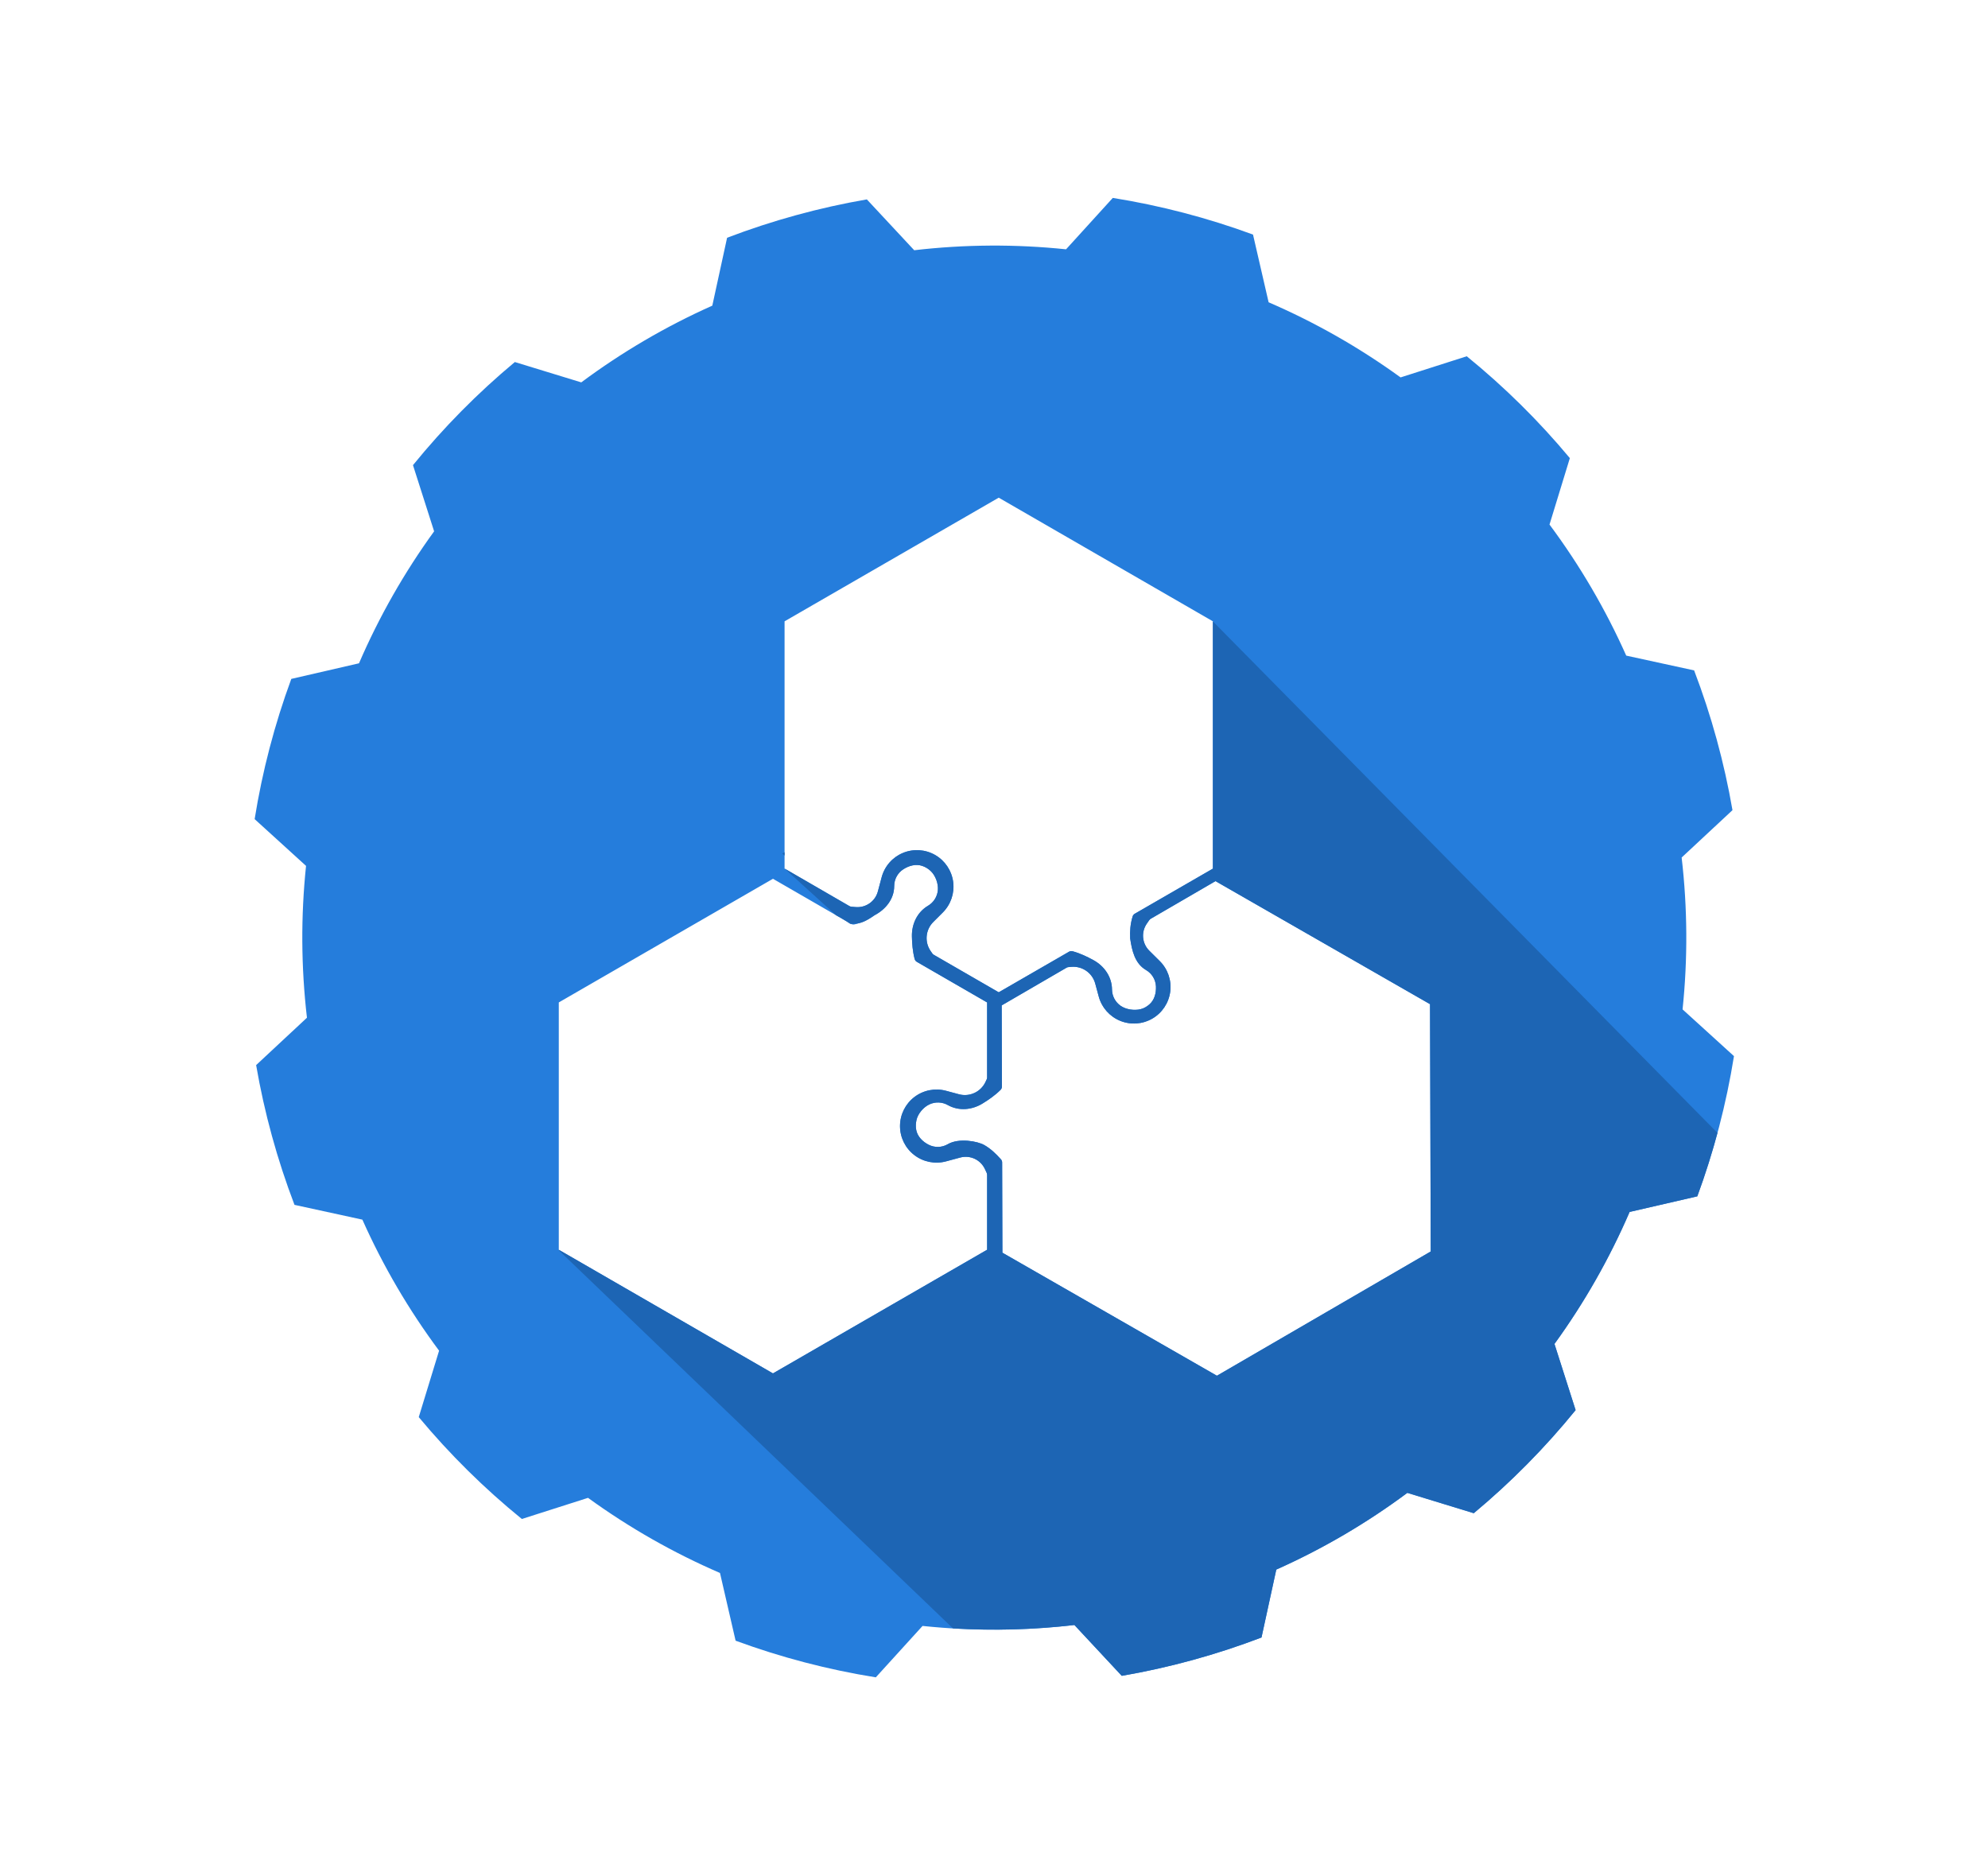
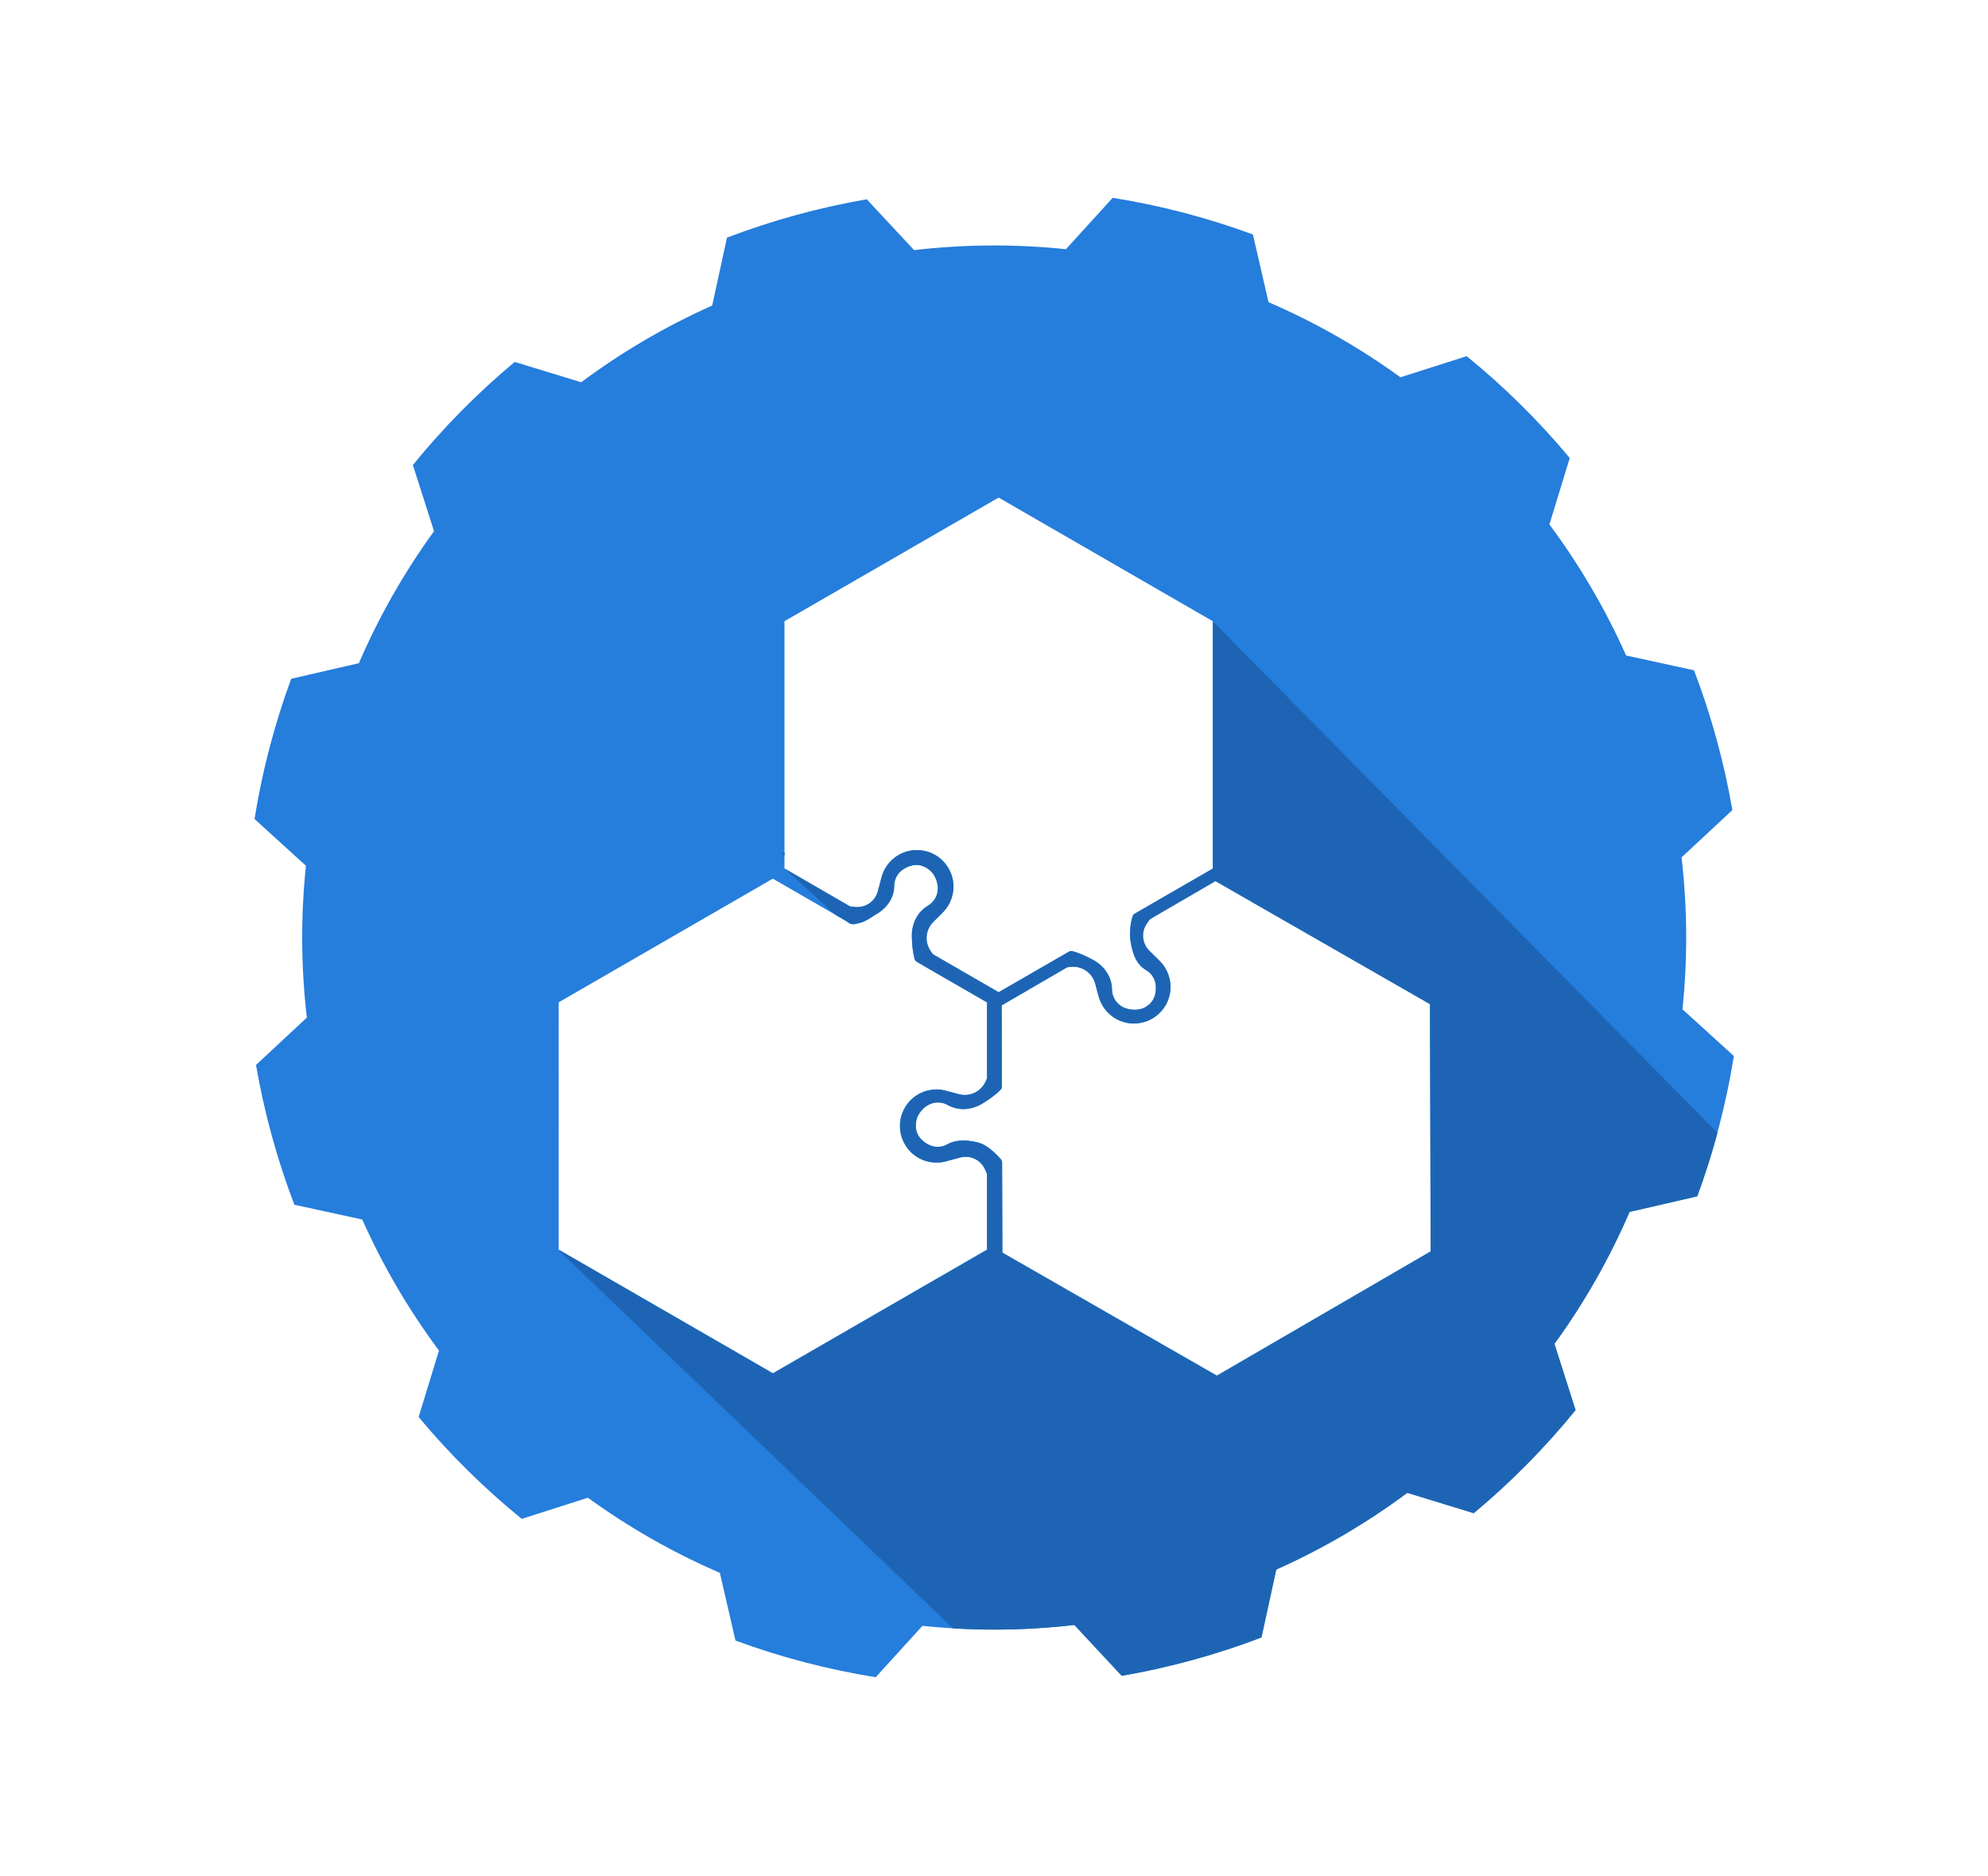
- <svg xmlns="http://www.w3.org/2000/svg" width="100%" height="100%" viewBox="0 0 2167 2044" version="1.1" xml:space="preserve" style="fill-rule:evenodd;clip-rule:evenodd;stroke-linejoin:round;stroke-miterlimit:2;">
-   <g transform="matrix(1,0,0,1,-5474,-150)">
-     <g transform="matrix(1,0,0,1,2838,0)">
-       <g id="transparent" transform="matrix(0.784337,0,0,0.943788,4322.22,1122.244)">
-         <rect x="-2148.626" y="-1030.015" width="2761.203" height="2165.427" style="fill:none;" />
-         <g id="Image" transform="matrix(4.554867,0,0,3.785333,-2770.613,-1086.784)">
-           <g id="Outer-Cog" transform="matrix(2.012643,0.526226,-0.526226,2.012643,-733.5276,-1343.633)">
-             <path d="M756.223,512.868L760.948,521.894C768.309,523.021 775.523,524.954 782.461,527.659L791.066,522.204L791.069,522.204C797.533,525.143 803.697,528.702 809.474,532.83L809.475,532.833L809.054,543.012C814.865,547.668 820.147,552.949 824.802,558.761L834.982,558.34L834.985,558.341C839.113,564.118 842.672,570.282 845.611,576.746L845.611,576.749L840.156,585.354C842.861,592.292 844.794,599.506 845.921,606.867L854.947,611.592L854.949,611.595C855.635,618.662 855.635,625.779 854.949,632.847L854.947,632.849L845.921,637.574C844.794,644.935 842.861,652.149 840.156,659.087L845.611,667.692L845.611,667.696C842.672,674.159 839.113,680.323 834.985,686.1L834.982,686.102L824.802,685.681C820.147,691.492 814.865,696.773 809.054,701.429L809.475,711.608L809.474,711.611C803.697,715.74 797.533,719.298 791.069,722.237L791.066,722.237L782.461,716.783C775.523,719.487 768.309,721.421 760.948,722.547L756.223,731.573L756.22,731.575C749.153,732.262 742.036,732.262 734.968,731.575L734.966,731.573L730.24,722.547C722.88,721.421 715.666,719.487 708.728,716.783L700.123,722.237L700.119,722.237C693.656,719.298 687.492,715.74 681.715,711.611L681.713,711.608L682.134,701.429C676.323,696.773 671.042,691.492 666.386,685.681L656.206,686.102L656.204,686.1C652.075,680.323 648.516,674.159 645.578,667.696L645.578,667.692L651.032,659.087C648.327,652.149 646.394,644.935 645.268,637.574L636.242,632.849L636.24,632.847C635.553,625.779 635.553,618.662 636.24,611.595L636.242,611.592L645.268,606.867C646.394,599.506 648.327,592.292 651.032,585.354L645.578,576.749L645.578,576.746C648.516,570.282 652.075,564.118 656.204,558.341L656.206,558.34L666.386,558.761C671.042,552.949 676.323,547.668 682.134,543.012L681.713,532.833L681.715,532.83C687.492,528.702 693.656,525.143 700.119,522.204L700.123,522.204L708.728,527.659C715.666,524.954 722.88,523.021 730.24,521.894L734.966,512.868L734.968,512.866C742.036,512.18 749.153,512.18 756.22,512.866L756.223,512.868ZM735.086,628.21C734.505,627.181 734.138,626.09 733.858,625.104C733.366,623.38 733.7,621.471 735.005,620.16C735.681,619.481 735.987,618.515 735.823,617.57C735.66,616.626 734.952,615.604 734.114,615.139C733.684,614.901 733.219,614.753 732.709,614.716C731.725,614.646 730.818,615.168 730.151,615.895C729.485,616.622 729.229,617.635 729.471,618.591L729.484,618.649C729.939,620.45 729.143,622.232 727.789,623.471C727.155,624.301 726.314,624.991 725.257,625.535C725.105,625.613 724.929,625.631 724.764,625.585L712.003,622.083L686.2,647.574L695.375,682.665L730.352,692.265L756.155,666.774L753.38,656.161C753.351,656.05 753.298,655.947 753.224,655.859L752.834,655.392C751.871,654.24 750.221,653.944 748.918,654.688L747.047,655.757C745.599,656.583 743.849,656.689 742.313,656.043C740.776,655.397 739.628,654.072 739.206,652.459L739.205,652.458C738.784,650.845 739.137,649.129 740.16,647.813C741.183,646.497 742.76,645.733 744.426,645.744L746.392,645.758C748.016,645.769 749.413,644.61 749.7,643.011L749.777,642.587C749.791,642.506 749.788,642.423 749.767,642.344L746.98,631.683L735.499,628.531C735.324,628.483 735.176,628.368 735.086,628.21ZM757.205,621.25C758.387,621.261 759.515,621.489 760.51,621.739C762.248,622.176 763.734,623.419 764.218,625.205C764.468,626.13 765.151,626.878 766.051,627.208C766.951,627.539 768.169,627.402 769.011,626.943C769.457,626.7 769.8,626.349 770.08,625.938C770.635,625.123 770.634,624.074 770.338,623.134C770.042,622.193 769.292,621.465 768.344,621.196C768.343,621.194 768.309,621.185 768.301,621.183C766.515,620.676 765.619,618.991 764.908,617.306C764.597,616.329 764.386,615.263 764.437,614.077C764.445,613.905 764.518,613.743 764.64,613.622L774.053,604.323L764.879,569.231L729.901,559.632L704.099,585.123L713.274,620.214L723.852,623.117C723.963,623.148 724.079,623.153 724.192,623.133L724.792,623.029C726.27,622.771 727.352,621.491 727.359,619.989L727.369,617.835C727.377,616.168 728.16,614.6 729.488,613.592C730.816,612.584 732.538,612.252 734.145,612.693L734.147,612.694C735.754,613.135 737.064,614.299 737.692,615.842C738.32,617.386 738.194,619.134 737.35,620.572L736.356,622.267C735.534,623.668 735.84,625.458 737.081,626.506L737.41,626.784C737.472,626.837 737.546,626.876 737.625,626.897L748.251,629.814L756.721,621.447C756.85,621.32 757.024,621.249 757.205,621.25ZM752.131,643.589C751.533,644.609 750.774,645.474 750.063,646.212C748.819,647.503 747.001,648.173 745.212,647.704C744.284,647.461 743.296,647.682 742.561,648.298C741.827,648.914 741.278,650.04 741.319,650.998C741.34,651.498 741.438,651.975 741.659,652.425C742.093,653.31 743,653.833 743.963,654.044C744.926,654.255 745.931,653.967 746.636,653.278L746.676,653.238C748.004,651.941 750.738,651.721 751.866,652.023C752.857,652.288 753.775,652.777 754.765,653.435C754.904,653.528 755.005,653.669 755.048,653.831L758.432,666.626L793.437,676.126L819.166,650.561L809.891,615.496L774.887,605.996L767.105,613.728C767.024,613.809 766.961,613.907 766.922,614.015L766.714,614.587C766.202,615.998 766.775,617.573 768.074,618.326L769.937,619.407C771.38,620.243 772.35,621.703 772.564,623.356C772.777,625.009 772.209,626.668 771.026,627.843L771.025,627.844C769.843,629.019 768.182,629.576 766.53,629.353C764.879,629.129 763.425,628.15 762.598,626.703L761.622,624.997C760.815,623.587 759.111,622.962 757.584,623.517L757.179,623.664C757.102,623.692 757.032,623.736 756.974,623.794L749.157,631.561L752.201,643.071C752.247,643.246 752.222,643.432 752.131,643.589Z" style="fill:rgb(37,125,220);" />
-           </g>
-           <g id="Shadow" transform="matrix(1.987429,0,0,1.987429,48.24374,-1301.644)">
-             <path d="M230.505,757.861L307.97,836.381C307.082,839.669 306.048,842.918 304.87,846.118L294.477,848.513C291.387,855.67 287.519,862.465 282.942,868.775L286.188,878.935C281.5,884.703 276.264,890.002 270.554,894.76L260.355,891.637C254.101,896.29 247.354,900.241 240.235,903.417L237.966,913.839C231.022,916.49 223.838,918.462 216.515,919.727L209.243,911.923C203.054,912.644 196.816,912.819 190.602,912.448L130.085,854.405L130.149,854.356L162.964,873.301L195.843,854.318L195.843,842.836C195.843,842.716 195.817,842.598 195.765,842.489L195.494,841.913C194.824,840.491 193.232,839.754 191.714,840.163L189.537,840.75C187.852,841.204 186.052,840.848 184.667,839.786C183.282,838.725 182.47,837.079 182.47,835.334L182.47,835.333C182.47,833.588 183.281,831.943 184.666,830.882C186.05,829.821 187.849,829.464 189.534,829.917L191.521,830.451C193.163,830.892 194.884,830.088 195.599,828.545L195.788,828.136C195.825,828.058 195.843,827.973 195.843,827.887L195.843,816.353C195.843,816.353 186.698,811.073 185.052,810.121C184.887,810.026 184.767,809.87 184.718,809.687C184.402,808.491 184.32,807.289 184.296,806.216C184.256,804.34 185.099,802.496 186.768,801.513C187.632,801.004 188.197,800.107 188.282,799.107C188.367,798.108 187.92,796.885 187.194,796.193C186.822,795.838 186.39,795.565 185.883,795.393C184.906,795.061 183.849,795.349 182.982,795.909C182.114,796.469 181.587,797.427 181.578,798.459C181.578,798.501 181.577,798.513 181.577,798.522C181.56,800.465 180.283,802.06 178.584,802.955C178.109,803.206 177.29,803.915 176.323,804.152C175.646,804.318 174.845,804.301 174.845,804.301C174.845,804.301 173.819,803.587 172.65,802.973L164.737,795.784L174.69,801.555C174.794,801.615 174.91,801.651 175.03,801.661L175.665,801.714C177.231,801.845 178.665,800.834 179.07,799.316L179.651,797.137C180.1,795.451 181.308,794.07 182.92,793.401C184.532,792.732 186.363,792.852 187.874,793.724L187.876,793.725C189.386,794.597 190.405,796.123 190.632,797.852C190.859,799.582 190.268,801.319 189.034,802.551L187.577,804.005C186.374,805.206 186.21,807.099 187.189,808.489L187.449,808.858C187.498,808.928 187.562,808.987 187.637,809.03L197.626,814.797C197.626,814.797 206.771,809.516 208.418,808.567C208.583,808.472 208.778,808.446 208.961,808.495C210.155,808.819 211.237,809.349 212.178,809.865C213.823,810.768 214.998,812.421 215.015,814.357C215.023,815.36 215.518,816.298 216.341,816.871C217.165,817.445 218.435,817.628 219.409,817.387C219.925,817.259 220.365,816.994 220.758,816.651C221.535,815.973 221.812,814.911 221.761,813.88C221.71,812.849 221.144,811.913 220.255,811.39C220.254,811.388 220.223,811.37 220.216,811.365C218.541,810.379 218.08,808.435 217.805,806.541C217.749,805.469 217.818,804.333 218.184,803.146C218.238,802.974 218.354,802.829 218.51,802.739L230.505,795.814L230.505,757.861ZM164.747,793.811L164.39,793.487L164.747,793.295L164.747,793.811ZM197.908,829.774C197.032,830.649 196.034,831.323 195.119,831.883C193.517,832.861 191.498,833.058 189.811,832.109C188.936,831.617 187.876,831.579 186.969,832.009C186.062,832.438 185.209,833.433 184.996,834.414C184.885,834.926 184.859,835.435 184.963,835.949C185.168,836.961 185.948,837.73 186.867,838.198C187.787,838.667 188.881,838.642 189.777,838.131C189.817,838.106 189.821,838.105 189.828,838.101C191.517,837.139 194.343,837.641 195.406,838.245C196.339,838.775 197.139,839.514 197.967,840.442C198.084,840.573 198.149,840.742 198.149,840.918L198.189,854.771L231.122,873.66L263.947,854.584L263.839,816.618L230.905,797.729L220.978,803.499C220.874,803.559 220.785,803.642 220.717,803.741L220.355,804.265C219.463,805.558 219.625,807.305 220.741,808.412L222.343,810C223.582,811.228 224.178,812.964 223.957,814.694C223.735,816.425 222.72,817.954 221.212,818.831L221.21,818.832C219.702,819.708 217.872,819.833 216.259,819.17C214.645,818.506 213.433,817.13 212.978,815.445L212.441,813.459C211.998,811.818 210.437,810.734 208.744,810.891L208.295,810.933C208.21,810.941 208.127,810.967 208.053,811.01L198.081,816.806C198.081,816.806 198.111,827.366 198.115,829.267C198.116,829.457 198.041,829.639 197.908,829.774Z" style="fill:rgb(29,101,180);" />
-           </g>
-         </g>
-       </g>
-     </g>
-   </g>
+ <svg xmlns="http://www.w3.org/2000/svg" xml:space="preserve" style="fill-rule:evenodd;clip-rule:evenodd;stroke-linejoin:round;stroke-miterlimit:2" viewBox="0 0 2167 2044">
+   <path d="M-2148.626-1030.015H612.577v2165.427h-2761.203z" style="fill:none" transform="matrix(.78434 0 0 .94379 1686.22 972.244)" />
+   <path d="m756.223 512.868 4.725 9.026a101.5 101.5 0 0 1 21.513 5.765l8.605-5.455h.003a110 110 0 0 1 18.405 10.626l.001.003-.421 10.179a101.5 101.5 0 0 1 15.748 15.749l10.18-.421.003.001a110 110 0 0 1 10.626 18.405v.003l-5.455 8.605a101.5 101.5 0 0 1 5.765 21.513l9.026 4.725.002.003c.686 7.067.686 14.184 0 21.252l-.002.002-9.026 4.725a101.5 101.5 0 0 1-5.765 21.513l5.455 8.605v.004a110 110 0 0 1-10.626 18.404l-.003.002-10.18-.421a101.5 101.5 0 0 1-15.748 15.748l.421 10.179-.001.003a110 110 0 0 1-18.405 10.626h-.003l-8.605-5.454a101.5 101.5 0 0 1-21.513 5.764l-4.725 9.026-.003.002c-7.067.687-14.184.687-21.252 0l-.002-.002-4.726-9.026a101.5 101.5 0 0 1-21.512-5.764l-8.605 5.454h-.004a110 110 0 0 1-18.404-10.626l-.002-.003.421-10.179a101.5 101.5 0 0 1-15.748-15.748l-10.18.421-.002-.002a110 110 0 0 1-10.626-18.404v-.004l5.454-8.605a101.5 101.5 0 0 1-5.764-21.513l-9.026-4.725-.002-.002a110 110 0 0 1 0-21.252l.002-.003 9.026-4.725a101.5 101.5 0 0 1 5.764-21.513l-5.454-8.605v-.003a110 110 0 0 1 10.626-18.405l.002-.001 10.18.421a101.5 101.5 0 0 1 15.748-15.749l-.421-10.179.002-.003a110 110 0 0 1 18.404-10.626h.004l8.605 5.455a101.5 101.5 0 0 1 21.512-5.765l4.726-9.026.002-.002a110 110 0 0 1 21.252 0zM735.086 628.21c-.581-1.029-.948-2.12-1.228-3.106-.492-1.724-.158-3.633 1.147-4.944a2.96 2.96 0 0 0 .818-2.59c-.163-.944-.871-1.966-1.709-2.431a3.4 3.4 0 0 0-1.405-.423c-.984-.07-1.891.452-2.558 1.179a2.93 2.93 0 0 0-.68 2.696l.013.058c.455 1.801-.341 3.583-1.695 4.822-.634.83-1.475 1.52-2.532 2.064a.68.68 0 0 1-.493.05l-12.761-3.502-25.803 25.491 9.175 35.091 34.977 9.6 25.803-25.491-2.775-10.613a.8.8 0 0 0-.156-.302l-.39-.467a3.1 3.1 0 0 0-3.916-.704l-1.871 1.069a5.36 5.36 0 0 1-7.841-3.298l-.001-.001a5.36 5.36 0 0 1 5.221-6.714l1.966.014a3.34 3.34 0 0 0 3.308-2.747l.077-.424a.6.6 0 0 0-.01-.243l-2.787-10.661-11.481-3.152a.68.68 0 0 1-.413-.321m22.119-6.96c1.182.011 2.31.239 3.305.489 1.738.437 3.224 1.68 3.708 3.466.25.925.933 1.673 1.833 2.003s2.118.194 2.96-.265c.446-.243.789-.594 1.069-1.005.555-.815.554-1.864.258-2.804a2.93 2.93 0 0 0-2.037-1.951c-1.786-.507-2.682-2.192-3.393-3.877-.311-.977-.522-2.043-.471-3.229a.7.7 0 0 1 .203-.455l9.413-9.299-9.174-35.092-34.978-9.599-25.802 25.491 9.175 35.091 10.578 2.903a.8.8 0 0 0 .34.016l.6-.104a3.1 3.1 0 0 0 2.567-3.04l.01-2.154a5.36 5.36 0 0 1 6.776-5.142l.002.001a5.36 5.36 0 0 1 3.203 7.878l-.994 1.695a3.34 3.34 0 0 0 .725 4.239l.329.278a.55.55 0 0 0 .215.113l10.626 2.917 8.47-8.367a.7.7 0 0 1 .484-.197m-5.074 22.339c-.598 1.02-1.357 1.885-2.068 2.623-1.244 1.291-3.062 1.961-4.851 1.492a2.96 2.96 0 0 0-2.651.594c-.734.616-1.283 1.742-1.242 2.7.021.5.119.977.34 1.427.434.885 1.341 1.408 2.304 1.619a2.93 2.93 0 0 0 2.673-.766l.04-.04c1.328-1.297 4.062-1.517 5.19-1.215.991.265 1.909.754 2.899 1.412a.7.7 0 0 1 .283.396l3.384 12.795 35.005 9.5 25.729-25.565-9.275-35.065-35.004-9.5-7.782 7.732a.8.8 0 0 0-.183.287l-.208.572a3.1 3.1 0 0 0 1.36 3.739l1.863 1.081a5.358 5.358 0 0 1 1.089 8.436l-.001.001a5.358 5.358 0 0 1-8.427-1.141l-.976-1.706a3.34 3.34 0 0 0-4.038-1.48l-.405.147a.6.6 0 0 0-.205.13l-7.817 7.767 3.044 11.51a.7.7 0 0 1-.07.518" style="fill:#257ddc" transform="rotate(14.653 17321.913 -14511.519)scale(7.43198)" />
+   <path d="m230.505 757.861 77.465 78.52a115 115 0 0 1-3.1 9.737l-10.393 2.395a106.2 106.2 0 0 1-11.535 20.262l3.246 10.16a115 115 0 0 1-15.634 15.825l-10.199-3.123a106.2 106.2 0 0 1-20.12 11.78l-2.269 10.422a115 115 0 0 1-21.451 5.888l-7.272-7.804c-6.189.721-12.427.896-18.641.525l-60.517-58.043.064-.049 32.815 18.945 32.879-18.983v-11.482a.8.8 0 0 0-.078-.347l-.271-.576a3.245 3.245 0 0 0-3.78-1.75l-2.177.587a5.606 5.606 0 0 1-7.067-5.416v-.001a5.605 5.605 0 0 1 7.064-5.416l1.987.534a3.495 3.495 0 0 0 4.078-1.906l.189-.409a.6.6 0 0 0 .055-.249v-11.534s-9.145-5.28-10.791-6.232a.7.7 0 0 1-.334-.434c-.316-1.196-.398-2.398-.422-3.471-.04-1.876.803-3.72 2.472-4.703a3.1 3.1 0 0 0 1.514-2.406c.085-.999-.362-2.222-1.088-2.914a3.5 3.5 0 0 0-1.311-.8c-.977-.332-2.034-.044-2.901.516a3.07 3.07 0 0 0-1.404 2.55l-.001.063c-.017 1.943-1.294 3.538-2.993 4.433-.475.251-1.294.96-2.261 1.197-.677.166-1.478.149-1.478.149s-1.026-.714-2.195-1.328l-7.913-7.189 9.953 5.771q.158.09.34.106l.635.053c1.566.131 3-.88 3.405-2.398l.581-2.179a5.607 5.607 0 0 1 8.223-3.413l.002.001a5.61 5.61 0 0 1 1.158 8.826l-1.457 1.454a3.494 3.494 0 0 0-.388 4.484l.26.369q.075.106.188.172l9.989 5.767s9.145-5.281 10.792-6.23a.72.72 0 0 1 .543-.072c1.194.324 2.276.854 3.217 1.37 1.645.903 2.82 2.556 2.837 4.492a3.1 3.1 0 0 0 1.326 2.514c.824.574 2.094.757 3.068.516.516-.128.956-.393 1.349-.736.777-.678 1.054-1.74 1.003-2.771a3.06 3.06 0 0 0-1.506-2.49c-.001-.002-.032-.02-.039-.025-1.675-.986-2.136-2.93-2.411-4.824-.056-1.072.013-2.208.379-3.395a.72.72 0 0 1 .326-.407l11.995-6.925zm-65.758 35.95-.357-.324.357-.192zm33.161 35.963c-.876.875-1.874 1.549-2.789 2.109-1.602.978-3.621 1.175-5.308.226a3.1 3.1 0 0 0-2.842-.1c-.907.429-1.76 1.424-1.973 2.405a3.7 3.7 0 0 0-.033 1.535c.205 1.012.985 1.781 1.904 2.249.92.469 2.014.444 2.91-.067.04-.025.044-.026.051-.03 1.689-.962 4.515-.46 5.578.144.933.53 1.733 1.269 2.561 2.197.117.131.182.3.182.476l.04 13.853 32.933 18.889 32.825-19.076-.108-37.966-32.934-18.889-9.927 5.77a.8.8 0 0 0-.261.242l-.362.524a3.245 3.245 0 0 0 .386 4.147l1.602 1.588a5.61 5.61 0 0 1-1.131 8.831l-.002.001a5.61 5.61 0 0 1-8.232-3.387l-.537-1.986a3.495 3.495 0 0 0-3.697-2.568l-.449.042a.6.6 0 0 0-.242.077l-9.972 5.796s.03 10.56.034 12.461a.72.72 0 0 1-.207.507" style="fill:#1d65b4" transform="translate(-314.52 -4703.642)scale(7.1002)" />
</svg>
